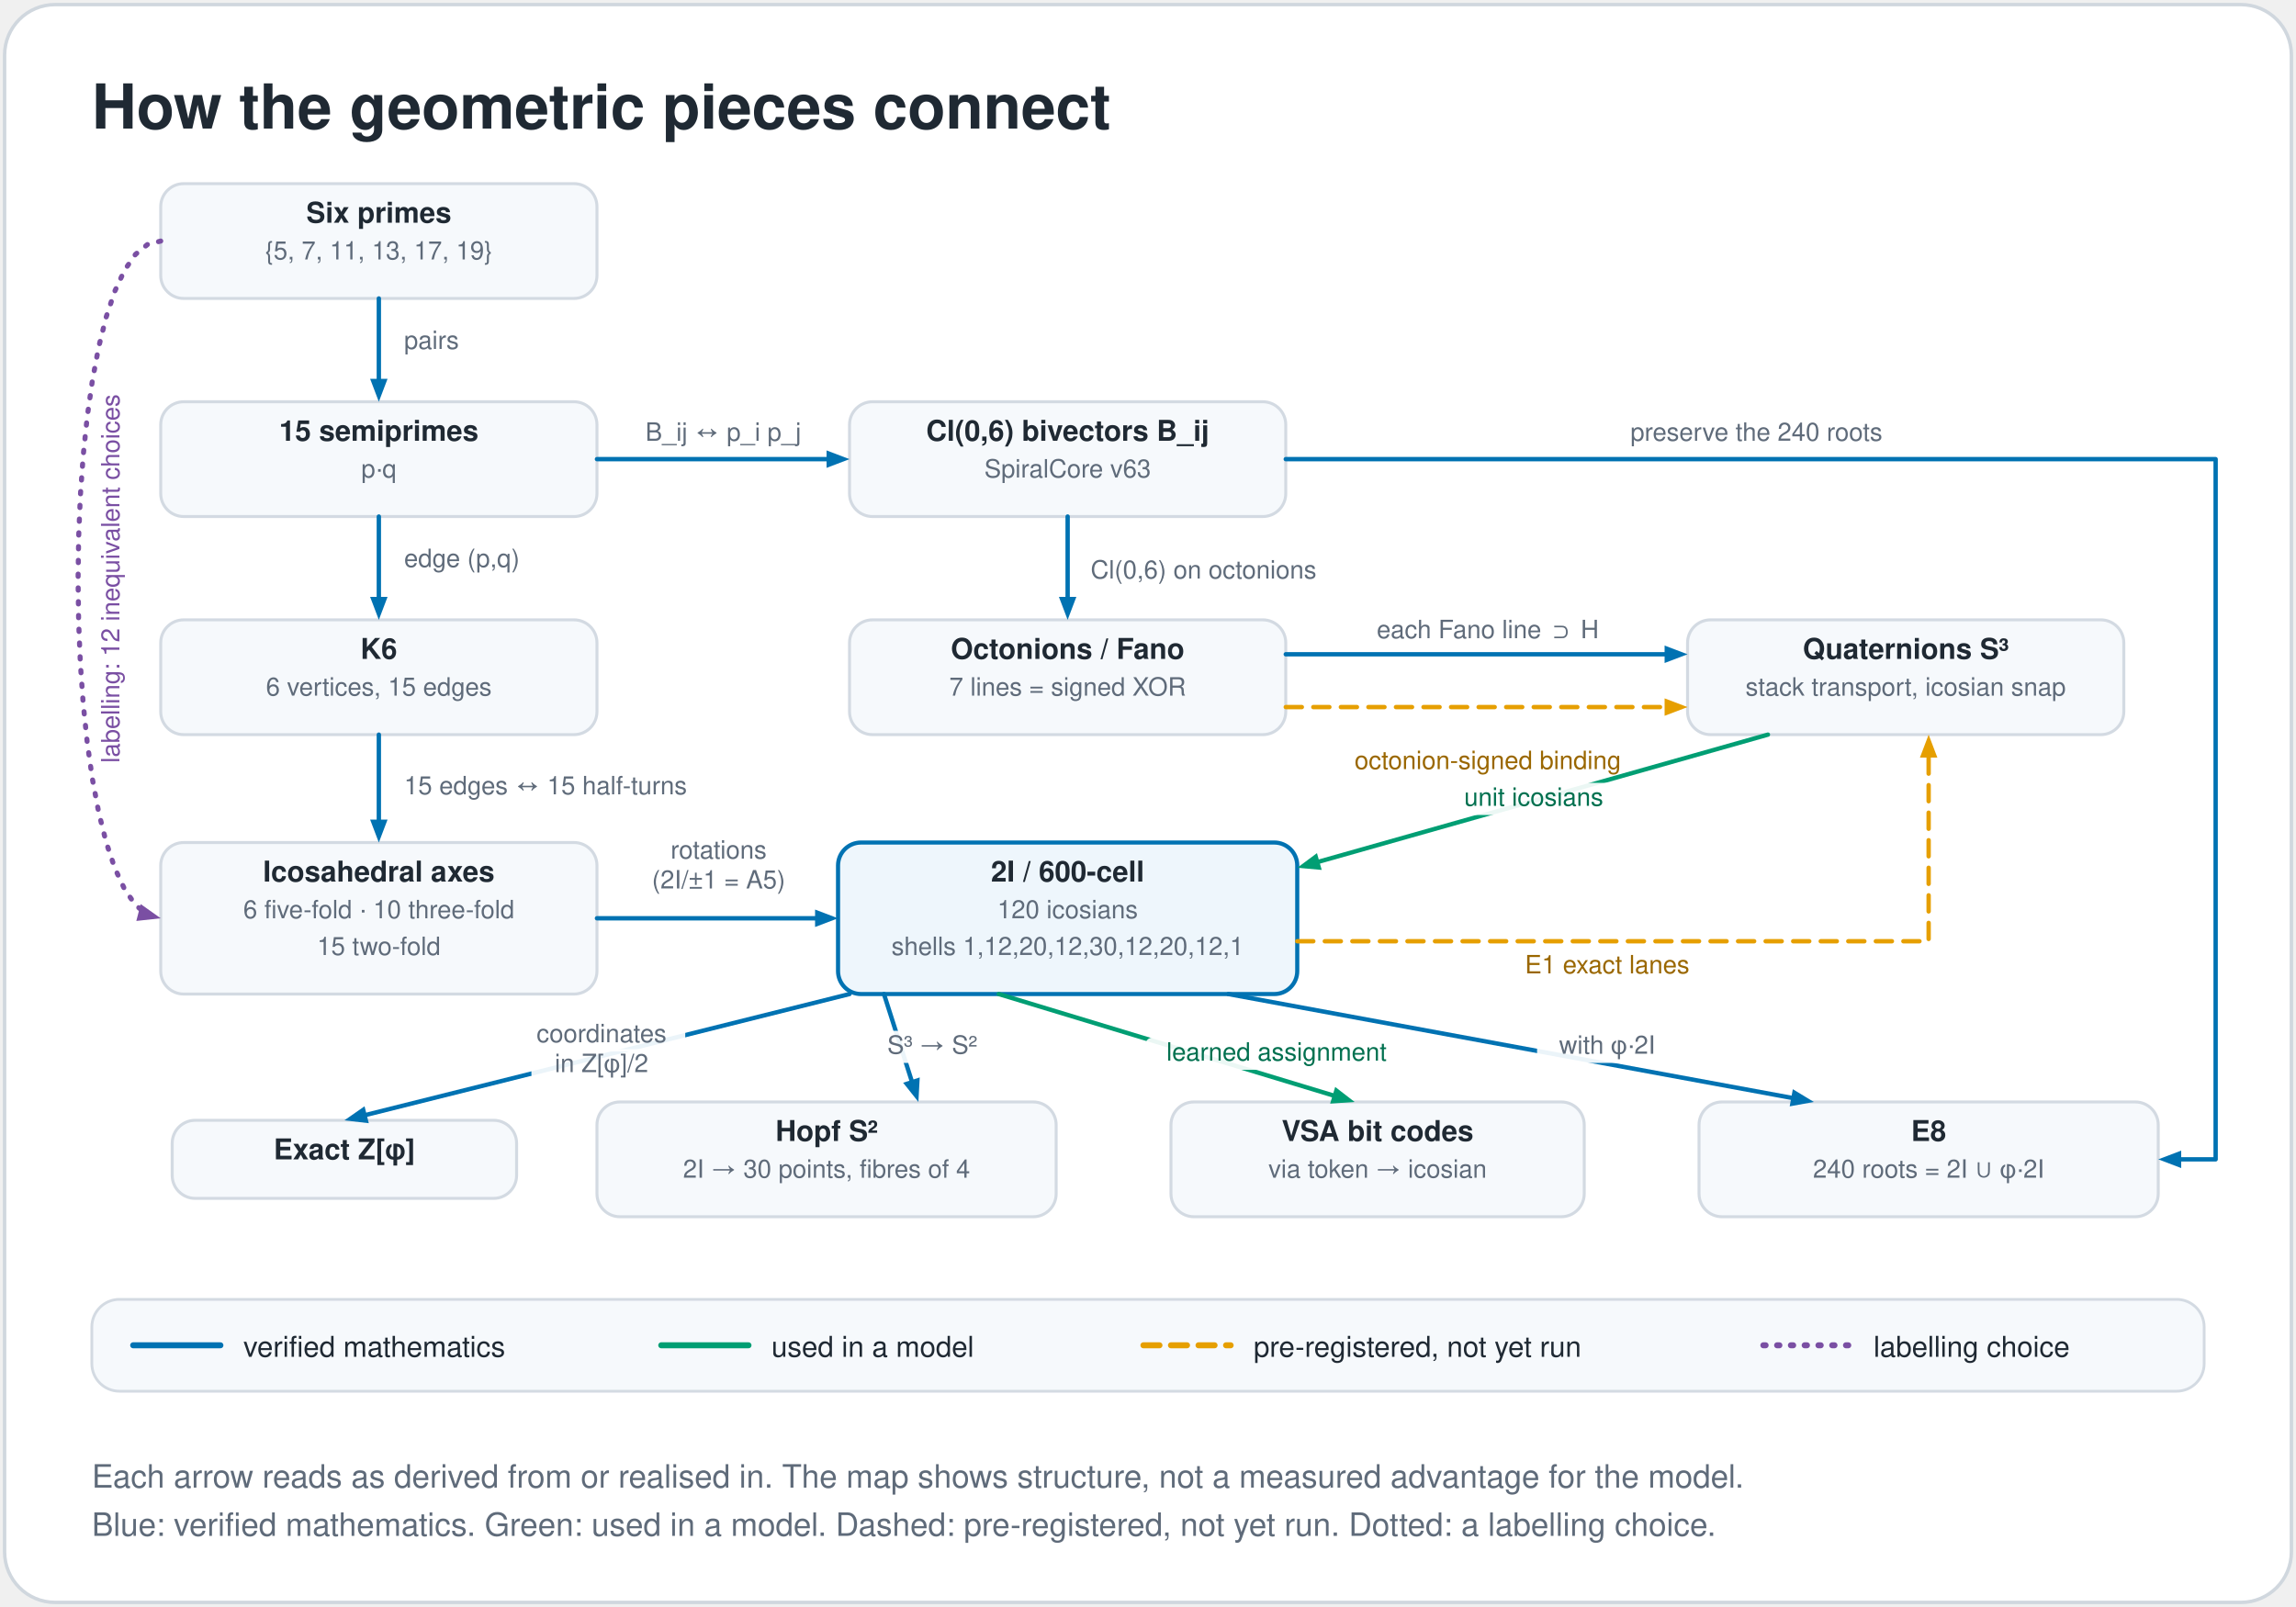
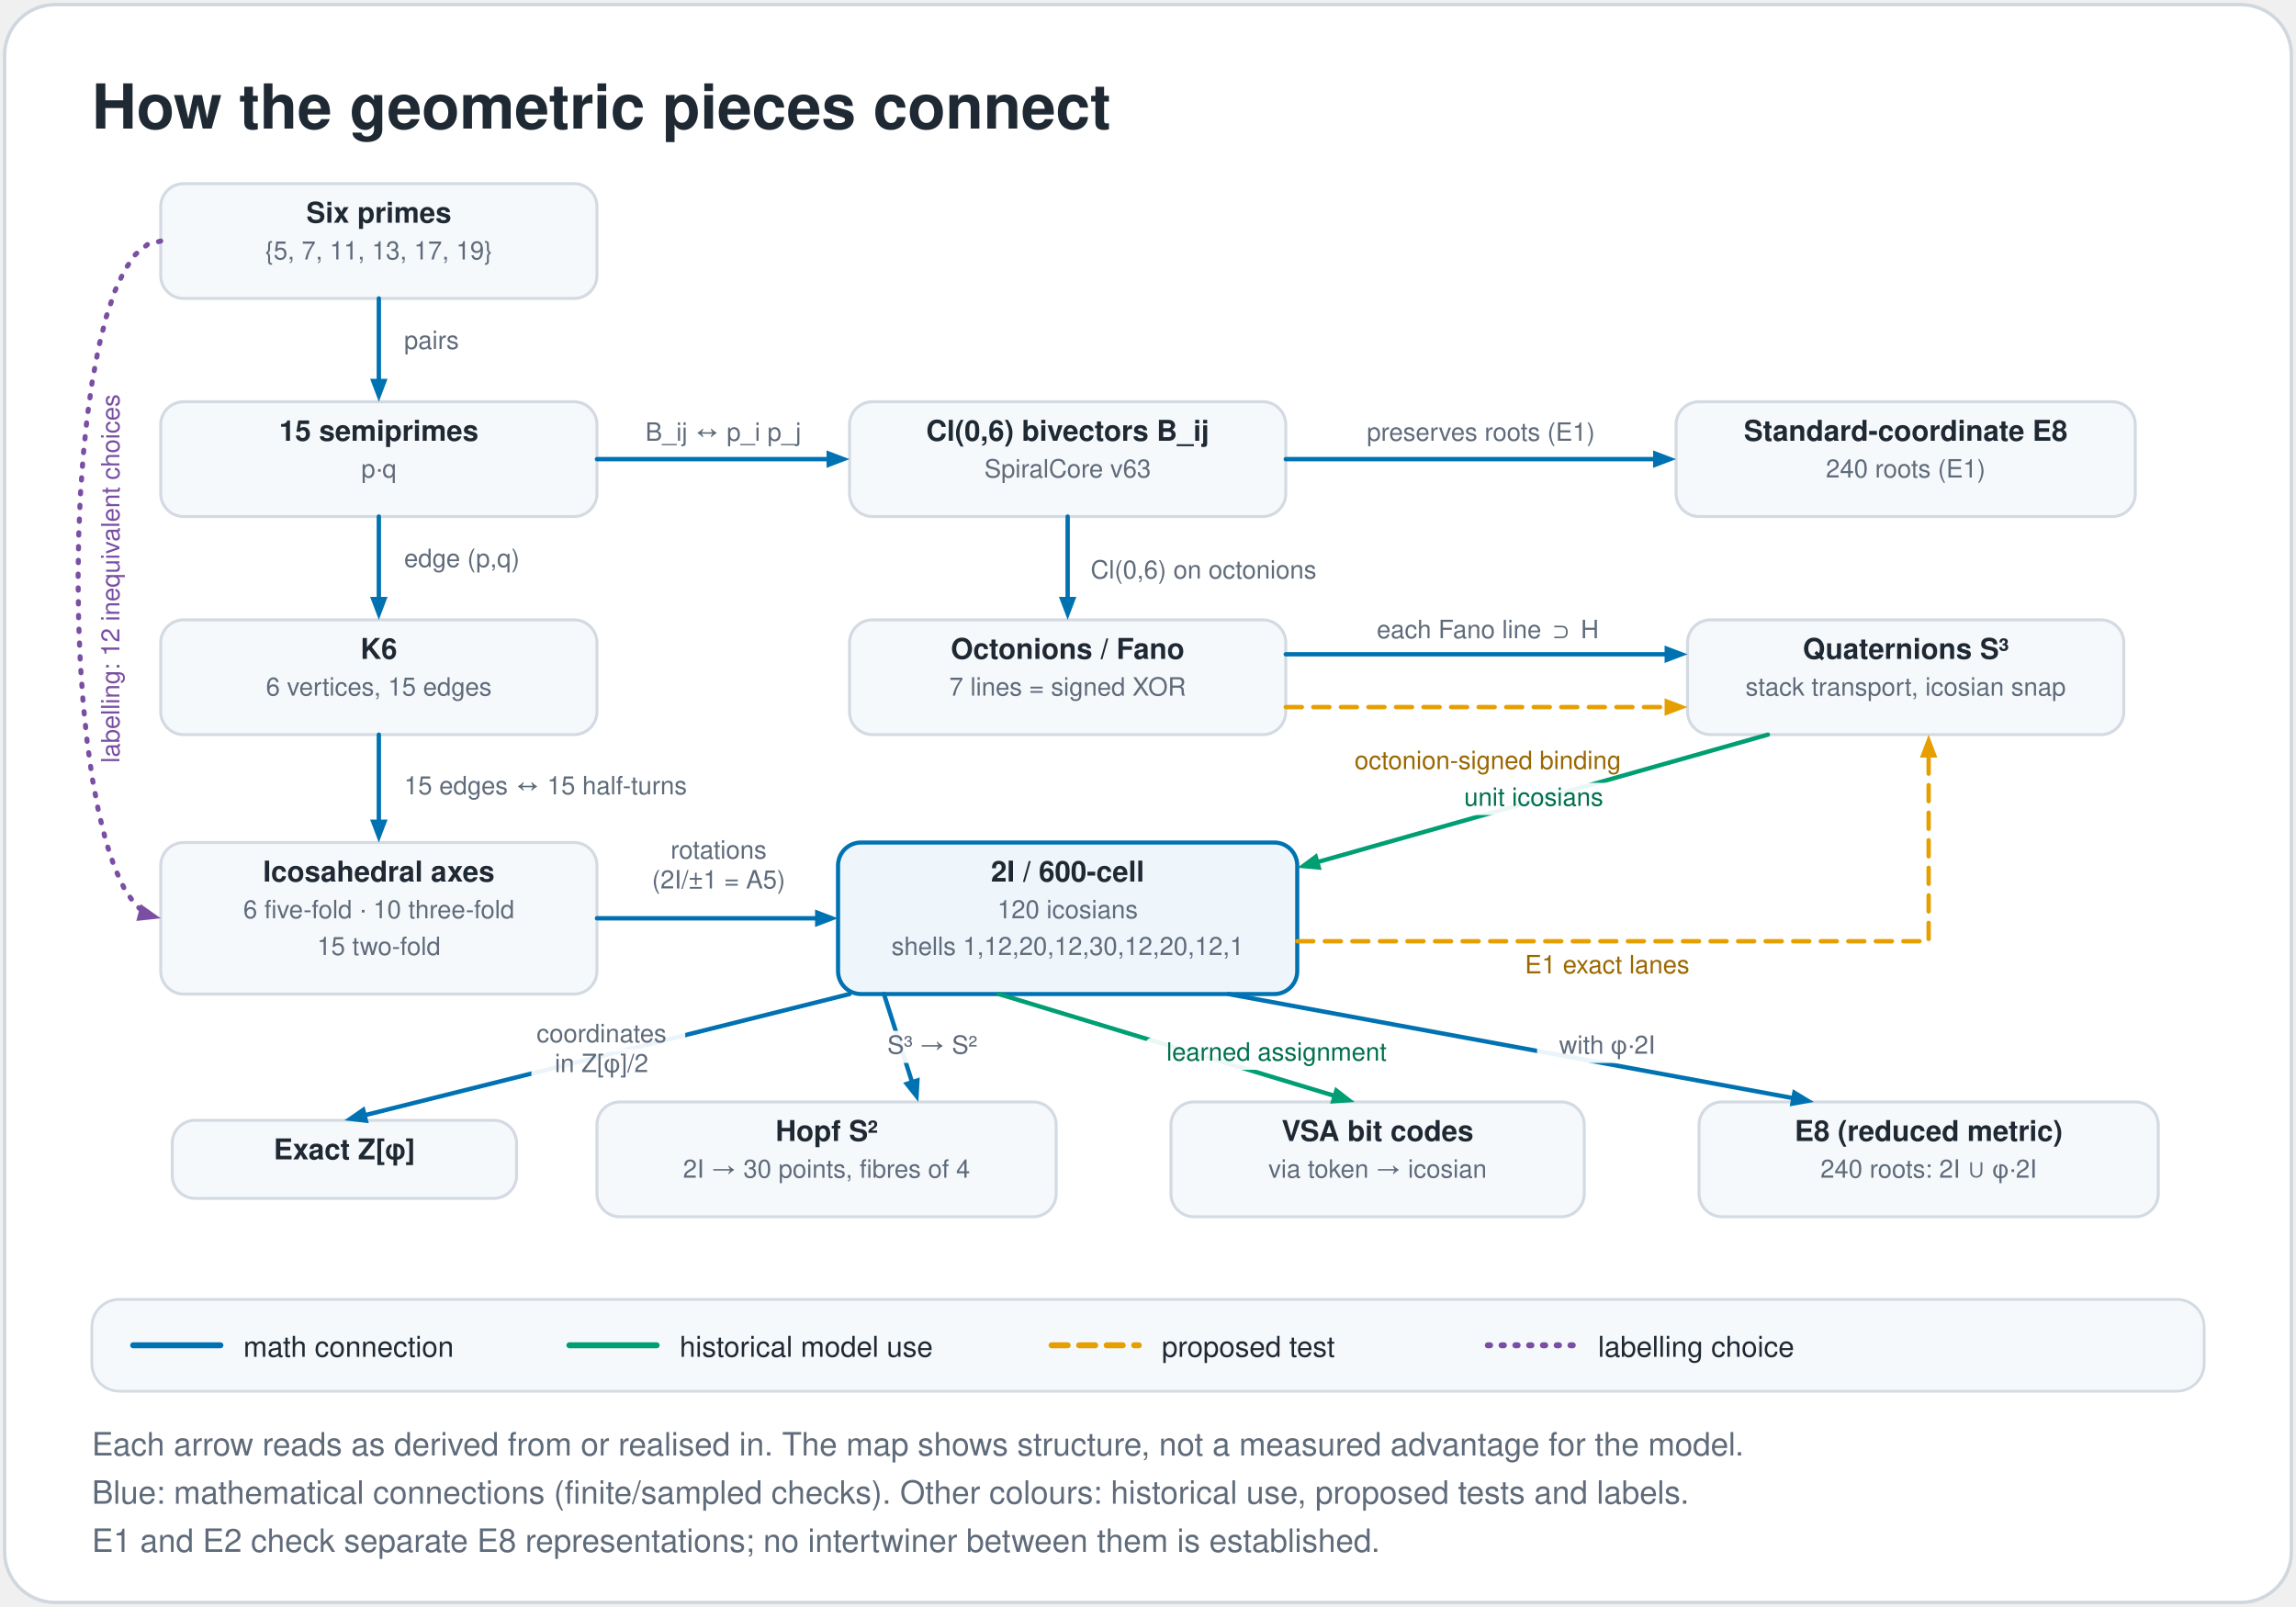
- <svg xmlns="http://www.w3.org/2000/svg" viewBox="0 0 1000 700" width="900" height="630" role="img" aria-labelledby="t d" font-family="-apple-system, BlinkMacSystemFont, 'Segoe UI', Helvetica, Arial, sans-serif">
+ <svg xmlns="http://www.w3.org/2000/svg" viewBox="0 0 1000 700" width="900" height="630" role="img" aria-labelledby="t d" font-family="-apple-system, BlinkMacSystemFont, 'Segoe UI', Helvetica, Arial, 'DejaVu Sans', sans-serif">
  <rect x="2" y="2" width="996" height="696" rx="22" fill="#ffffff" stroke="#d0d7de" stroke-width="1.5" />
  <text x="40" y="56" font-size="27" font-weight="700" fill="#1f2933">How the geometric pieces connect</text>
  <rect x="70" y="80" width="190" height="50" rx="10" fill="#f6f9fc" fill-opacity="1" stroke="#d3dae2" stroke-width="1.3" stroke-opacity="1" />
  <text x="165" y="97" font-size="12.5" fill="#1f2933" fill-opacity="1" text-anchor="middle" font-weight="bold">Six primes</text>
  <text x="165" y="113" font-size="11" fill="#5f6b7a" fill-opacity="1" text-anchor="middle" font-weight="normal">{5, 7, 11, 13, 17, 19}</text>
  <rect x="70" y="175" width="190" height="50" rx="10" fill="#f6f9fc" fill-opacity="1" stroke="#d3dae2" stroke-width="1.3" stroke-opacity="1" />
  <text x="165" y="192" font-size="12.5" fill="#1f2933" fill-opacity="1" text-anchor="middle" font-weight="bold">15 semiprimes</text>
  <text x="165" y="208" font-size="11" fill="#5f6b7a" fill-opacity="1" text-anchor="middle" font-weight="normal">p·q</text>
  <rect x="70" y="270" width="190" height="50" rx="10" fill="#f6f9fc" fill-opacity="1" stroke="#d3dae2" stroke-width="1.3" stroke-opacity="1" />
  <text x="165" y="287" font-size="12.5" fill="#1f2933" fill-opacity="1" text-anchor="middle" font-weight="bold">K6</text>
  <text x="165" y="303" font-size="11" fill="#5f6b7a" fill-opacity="1" text-anchor="middle" font-weight="normal">6 vertices, 15 edges</text>
  <rect x="70" y="367" width="190" height="66" rx="10" fill="#f6f9fc" fill-opacity="1" stroke="#d3dae2" stroke-width="1.3" stroke-opacity="1" />
  <text x="165" y="384" font-size="12.5" fill="#1f2933" fill-opacity="1" text-anchor="middle" font-weight="bold">Icosahedral axes</text>
  <text x="165" y="400" font-size="11" fill="#5f6b7a" fill-opacity="1" text-anchor="middle" font-weight="normal">6 five-fold · 10 three-fold</text>
  <text x="165" y="416" font-size="11" fill="#5f6b7a" fill-opacity="1" text-anchor="middle" font-weight="normal">15 two-fold</text>
  <rect x="370" y="175" width="190" height="50" rx="10" fill="#f6f9fc" fill-opacity="1" stroke="#d3dae2" stroke-width="1.3" stroke-opacity="1" />
  <text x="465" y="192" font-size="12.5" fill="#1f2933" fill-opacity="1" text-anchor="middle" font-weight="bold">Cl(0,6) bivectors B_ij</text>
  <text x="465" y="208" font-size="11" fill="#5f6b7a" fill-opacity="1" text-anchor="middle" font-weight="normal">SpiralCore v63</text>
  <rect x="370" y="270" width="190" height="50" rx="10" fill="#f6f9fc" fill-opacity="1" stroke="#d3dae2" stroke-width="1.3" stroke-opacity="1" />
  <text x="465" y="287" font-size="12.5" fill="#1f2933" fill-opacity="1" text-anchor="middle" font-weight="bold">Octonions / Fano</text>
  <text x="465" y="303" font-size="11" fill="#5f6b7a" fill-opacity="1" text-anchor="middle" font-weight="normal">7 lines = signed XOR</text>
  <rect x="735" y="270" width="190" height="50" rx="10" fill="#f6f9fc" fill-opacity="1" stroke="#d3dae2" stroke-width="1.3" stroke-opacity="1" />
  <text x="830" y="287" font-size="12.5" fill="#1f2933" fill-opacity="1" text-anchor="middle" font-weight="bold">Quaternions S³</text>
  <text x="830" y="303" font-size="11" fill="#5f6b7a" fill-opacity="1" text-anchor="middle" font-weight="normal">stack transport, icosian snap</text>
  <rect x="365" y="367" width="200" height="66" rx="10" fill="#eef6fc" fill-opacity="1" stroke="#0072B2" stroke-width="1.8" stroke-opacity="1" />
  <text x="465" y="384" font-size="12.5" fill="#1f2933" fill-opacity="1" text-anchor="middle" font-weight="bold">2I / 600-cell</text>
  <text x="465" y="400" font-size="11" fill="#5f6b7a" fill-opacity="1" text-anchor="middle" font-weight="normal">120 icosians</text>
  <text x="465" y="416" font-size="11" fill="#5f6b7a" fill-opacity="1" text-anchor="middle" font-weight="normal">shells 1,12,20,12,30,12,20,12,1</text>
  <rect x="75" y="488" width="150" height="34" rx="10" fill="#f6f9fc" fill-opacity="1" stroke="#d3dae2" stroke-width="1.3" stroke-opacity="1" />
  <text x="150" y="505" font-size="12.5" fill="#1f2933" fill-opacity="1" text-anchor="middle" font-weight="bold">Exact Z[φ]</text>
  <rect x="260" y="480" width="200" height="50" rx="10" fill="#f6f9fc" fill-opacity="1" stroke="#d3dae2" stroke-width="1.3" stroke-opacity="1" />
  <text x="360" y="497" font-size="12.5" fill="#1f2933" fill-opacity="1" text-anchor="middle" font-weight="bold">Hopf S²</text>
  <text x="360" y="513" font-size="11" fill="#5f6b7a" fill-opacity="1" text-anchor="middle" font-weight="normal">2I → 30 points, fibres of 4</text>
  <rect x="510" y="480" width="180" height="50" rx="10" fill="#f6f9fc" fill-opacity="1" stroke="#d3dae2" stroke-width="1.3" stroke-opacity="1" />
  <text x="600" y="497" font-size="12.5" fill="#1f2933" fill-opacity="1" text-anchor="middle" font-weight="bold">VSA bit codes</text>
  <text x="600" y="513" font-size="11" fill="#5f6b7a" fill-opacity="1" text-anchor="middle" font-weight="normal">via token → icosian</text>
  <rect x="740" y="480" width="200" height="50" rx="10" fill="#f6f9fc" fill-opacity="1" stroke="#d3dae2" stroke-width="1.3" stroke-opacity="1" />
-   <text x="840" y="497" font-size="12.5" fill="#1f2933" fill-opacity="1" text-anchor="middle" font-weight="bold">E8</text>
-   <text x="840" y="513" font-size="11" fill="#5f6b7a" fill-opacity="1" text-anchor="middle" font-weight="normal">240 roots = 2I ∪ φ·2I</text>
+   <text x="840" y="497" font-size="12.5" fill="#1f2933" fill-opacity="1" text-anchor="middle" font-weight="bold">E8 (reduced metric)</text>
+   <text x="840" y="513" font-size="11" fill="#5f6b7a" fill-opacity="1" text-anchor="middle" font-weight="normal">240 roots: 2I ∪ φ·2I</text>
+   <rect x="730" y="175" width="200" height="50" rx="10" fill="#f6f9fc" fill-opacity="1" stroke="#d3dae2" stroke-width="1.3" stroke-opacity="1" />
+   <text x="830" y="192" font-size="12.5" fill="#1f2933" fill-opacity="1" text-anchor="middle" font-weight="bold">Standard-coordinate E8</text>
+   <text x="830" y="208" font-size="11" fill="#5f6b7a" fill-opacity="1" text-anchor="middle" font-weight="normal">240 roots (E1)</text>
  <path d="M165 130 L165 169" fill="none" fill-opacity="1" stroke="#0072B2" stroke-width="1.9" stroke-opacity="1" stroke-linecap="round" stroke-linejoin="round" />
  <polygon points="165,175 161.2,165 168.8,165" fill="#0072B2" />
  <text x="176" y="152" font-size="11" fill="#5f6b7a" fill-opacity="1" text-anchor="start" font-weight="normal">pairs</text>
  <path d="M165 225 L165 264" fill="none" fill-opacity="1" stroke="#0072B2" stroke-width="1.9" stroke-opacity="1" stroke-linecap="round" stroke-linejoin="round" />
  <polygon points="165,270 161.2,260 168.8,260" fill="#0072B2" />
  <text x="176" y="247" font-size="11" fill="#5f6b7a" fill-opacity="1" text-anchor="start" font-weight="normal">edge (p,q)</text>
  <path d="M165 320 L165 361" fill="none" fill-opacity="1" stroke="#0072B2" stroke-width="1.9" stroke-opacity="1" stroke-linecap="round" stroke-linejoin="round" />
  <polygon points="165,367 161.2,357 168.8,357" fill="#0072B2" />
  <text x="176" y="346" font-size="11" fill="#5f6b7a" fill-opacity="1" text-anchor="start" font-weight="normal">15 edges ↔ 15 half-turns</text>
  <path d="M70 105 L64.25 106.49 L59 110.8 L54.25 117.68 L50 126.85 L46.25 138.08 L43 151.09 L40.25 165.65 L38 181.48 L36.25 198.34 L35 215.97 L34.25 234.11 L34 252.5 L34.25 270.89 L35 289.03 L36.25 306.66 L38 323.52 L40.25 339.35 L43 353.91 L46.25 366.92 L50 378.15 L54.25 387.32 L59 394.2 L64.25 398.51 L64.19 398.49" fill="none" fill-opacity="1" stroke="#7A4FA3" stroke-width="2.2" stroke-opacity="1" stroke-linecap="round" stroke-linejoin="round" stroke-dasharray="1 5" />
  <polygon points="70,400 59.37,401.16 61.28,393.81" fill="#7A4FA3" />
  <text transform="rotate(-90 52 252)" x="52" y="252" font-size="11" fill="#7A4FA3" text-anchor="middle">labelling: 12 inequivalent choices</text>
  <path d="M260 400 L359 400" fill="none" fill-opacity="1" stroke="#0072B2" stroke-width="1.9" stroke-opacity="1" stroke-linecap="round" stroke-linejoin="round" />
  <polygon points="365,400 355,403.8 355,396.2" fill="#0072B2" />
  <text x="313" y="374" font-size="11" fill="#5f6b7a" fill-opacity="1" text-anchor="middle" font-weight="normal">rotations</text>
  <text x="313" y="387" font-size="11" fill="#5f6b7a" fill-opacity="1" text-anchor="middle" font-weight="normal">(2I/±1 = A5)</text>
  <path d="M260 200 L364 200" fill="none" fill-opacity="1" stroke="#0072B2" stroke-width="1.9" stroke-opacity="1" stroke-linecap="round" stroke-linejoin="round" />
  <polygon points="370,200 360,203.8 360,196.2" fill="#0072B2" />
  <text x="315" y="192" font-size="11" fill="#5f6b7a" fill-opacity="1" text-anchor="middle" font-weight="normal">B_ij ↔ p_i p_j</text>
  <path d="M465 225 L465 264" fill="none" fill-opacity="1" stroke="#0072B2" stroke-width="1.9" stroke-opacity="1" stroke-linecap="round" stroke-linejoin="round" />
  <polygon points="465,270 461.2,260 468.8,260" fill="#0072B2" />
  <text x="475" y="252" font-size="11" fill="#5f6b7a" fill-opacity="1" text-anchor="start" font-weight="normal">Cl(0,6) on octonions</text>
  <path d="M560 285 L729 285" fill="none" fill-opacity="1" stroke="#0072B2" stroke-width="1.9" stroke-opacity="1" stroke-linecap="round" stroke-linejoin="round" />
  <polygon points="735,285 725,288.8 725,281.2" fill="#0072B2" />
  <text x="648" y="278" font-size="11" fill="#5f6b7a" fill-opacity="1" text-anchor="middle" font-weight="normal">each Fano line ⊃ H</text>
  <path d="M560 308 L729 308" fill="none" fill-opacity="1" stroke="#E69F00" stroke-width="1.9" stroke-opacity="1" stroke-linecap="round" stroke-linejoin="round" stroke-dasharray="7 5" />
  <polygon points="735,308 725,311.8 725,304.2" fill="#E69F00" />
  <text x="648" y="335" font-size="11" fill="#9a6700" fill-opacity="1" text-anchor="middle" font-weight="normal">octonion-signed binding</text>
  <path d="M770 320 L570.77 376.37" fill="none" fill-opacity="1" stroke="#009E73" stroke-width="1.9" stroke-opacity="1" stroke-linecap="round" stroke-linejoin="round" />
  <polygon points="565,378 573.59,371.62 575.66,378.93" fill="#009E73" />
  <rect x="625.65" y="341" width="84.7" height="14" rx="3" fill="#ffffff" fill-opacity="0.92" stroke="none" stroke-width="0" stroke-opacity="1" />
  <text x="668" y="351" font-size="11" fill="#00704f" fill-opacity="1" text-anchor="middle" font-weight="normal">unit icosians</text>
  <path d="M565 410 L840 410 L840 326" fill="none" fill-opacity="1" stroke="#E69F00" stroke-width="1.9" stroke-opacity="1" stroke-linecap="round" stroke-linejoin="round" stroke-dasharray="7 5" />
  <polygon points="840,320 843.8,330 836.2,330" fill="#E69F00" />
  <text x="700" y="424" font-size="11" fill="#9a6700" fill-opacity="1" text-anchor="middle" font-weight="normal">E1 exact lanes</text>
  <path d="M385 433 L398.18 474.28" fill="none" fill-opacity="1" stroke="#0072B2" stroke-width="1.9" stroke-opacity="1" stroke-linecap="round" stroke-linejoin="round" />
  <polygon points="400,480 393.34,471.63 400.58,469.32" fill="#0072B2" />
  <rect x="381.35" y="449" width="49.3" height="14" rx="3" fill="#ffffff" fill-opacity="0.92" stroke="none" stroke-width="0" stroke-opacity="1" />
  <text x="406" y="459" font-size="11" fill="#5f6b7a" fill-opacity="1" text-anchor="middle" font-weight="normal">S³ → S²</text>
  <path d="M435 433 L584.26 478.26" fill="none" fill-opacity="1" stroke="#009E73" stroke-width="1.9" stroke-opacity="1" stroke-linecap="round" stroke-linejoin="round" />
  <polygon points="590,480 579.33,480.73 581.53,473.46" fill="#009E73" />
  <rect x="498.9" y="452" width="114.2" height="14" rx="3" fill="#ffffff" fill-opacity="0.92" stroke="none" stroke-width="0" stroke-opacity="1" />
  <text x="556" y="462" font-size="11" fill="#00704f" fill-opacity="1" text-anchor="middle" font-weight="normal">learned assignment</text>
  <path d="M535 433 L784.1 478.91" fill="none" fill-opacity="1" stroke="#0072B2" stroke-width="1.9" stroke-opacity="1" stroke-linecap="round" stroke-linejoin="round" />
  <polygon points="790,480 779.48,481.92 780.85,474.45" fill="#0072B2" />
  <rect x="669.45" y="449" width="61.1" height="14" rx="3" fill="#ffffff" fill-opacity="0.92" stroke="none" stroke-width="0" stroke-opacity="1" />
  <text x="700" y="459" font-size="11" fill="#5f6b7a" fill-opacity="1" text-anchor="middle" font-weight="normal">with φ·2I</text>
  <path d="M370 433 L155.82 486.54" fill="none" fill-opacity="1" stroke="#0072B2" stroke-width="1.9" stroke-opacity="1" stroke-linecap="round" stroke-linejoin="round" />
  <polygon points="150,488 158.78,481.89 160.62,489.26" fill="#0072B2" />
  <rect x="225.55" y="444" width="72.9" height="14" rx="3" fill="#ffffff" fill-opacity="0.92" stroke="none" stroke-width="0" stroke-opacity="1" />
  <text x="262" y="454" font-size="11" fill="#5f6b7a" fill-opacity="1" text-anchor="middle" font-weight="normal">coordinates</text>
  <rect x="231.45" y="457" width="61.1" height="14" rx="3" fill="#ffffff" fill-opacity="0.92" stroke="none" stroke-width="0" stroke-opacity="1" />
  <text x="262" y="467" font-size="11" fill="#5f6b7a" fill-opacity="1" text-anchor="middle" font-weight="normal">in Z[φ]/2</text>
-   <path d="M560 200 L965 200 L965 505 L946 505" fill="none" fill-opacity="1" stroke="#0072B2" stroke-width="1.9" stroke-opacity="1" stroke-linecap="round" stroke-linejoin="round" />
-   <polygon points="940,505 950,501.2 950,508.8" fill="#0072B2" />
-   <text x="765" y="192" font-size="11" fill="#5f6b7a" fill-opacity="1" text-anchor="middle" font-weight="normal">preserve the 240 roots</text>
+   <path d="M560 200 L724 200" fill="none" fill-opacity="1" stroke="#0072B2" stroke-width="1.9" stroke-opacity="1" stroke-linecap="round" stroke-linejoin="round" />
+   <polygon points="730,200 720,203.8 720,196.2" fill="#0072B2" />
+   <text x="645" y="192" font-size="11" fill="#5f6b7a" fill-opacity="1" text-anchor="middle" font-weight="normal">preserves roots (E1)</text>
  <rect x="40" y="566" width="920" height="40" rx="12" fill="#f6f9fc" fill-opacity="1" stroke="#d3dae2" stroke-width="1.2" stroke-opacity="1" />
  <line x1="58" y1="586" x2="96" y2="586" stroke="#0072B2" stroke-width="2.6" stroke-opacity="1" stroke-linecap="round" />
-   <text x="106" y="591" font-size="12.5" fill="#1f2933" fill-opacity="1" text-anchor="start" font-weight="normal">verified mathematics</text>
-   <line x1="288" y1="586" x2="326" y2="586" stroke="#009E73" stroke-width="2.6" stroke-opacity="1" stroke-linecap="round" />
-   <text x="336" y="591" font-size="12.5" fill="#1f2933" fill-opacity="1" text-anchor="start" font-weight="normal">used in a model</text>
-   <line x1="498" y1="586" x2="536" y2="586" stroke="#E69F00" stroke-width="2.6" stroke-opacity="1" stroke-linecap="round" stroke-dasharray="7 5" />
-   <text x="546" y="591" font-size="12.5" fill="#1f2933" fill-opacity="1" text-anchor="start" font-weight="normal">pre-registered, not yet run</text>
-   <line x1="768" y1="586" x2="806" y2="586" stroke="#7A4FA3" stroke-width="2.6" stroke-opacity="1" stroke-linecap="round" stroke-dasharray="1 5" />
-   <text x="816" y="591" font-size="12.5" fill="#1f2933" fill-opacity="1" text-anchor="start" font-weight="normal">labelling choice</text>
-   <text x="40" y="648" font-size="14" fill="#5f6b7a">Each arrow reads as derived from or realised in. The map shows structure, not a measured advantage for the model.</text>
-   <text x="40" y="669" font-size="14" fill="#5f6b7a">Blue: verified mathematics. Green: used in a model. Dashed: pre-registered, not yet run. Dotted: a labelling choice.</text>
+   <text x="106" y="591" font-size="12.5" fill="#1f2933" fill-opacity="1" text-anchor="start" font-weight="normal">math connection</text>
+   <line x1="248" y1="586" x2="286" y2="586" stroke="#009E73" stroke-width="2.6" stroke-opacity="1" stroke-linecap="round" />
+   <text x="296" y="591" font-size="12.5" fill="#1f2933" fill-opacity="1" text-anchor="start" font-weight="normal">historical model use</text>
+   <line x1="458" y1="586" x2="496" y2="586" stroke="#E69F00" stroke-width="2.6" stroke-opacity="1" stroke-linecap="round" stroke-dasharray="7 5" />
+   <text x="506" y="591" font-size="12.5" fill="#1f2933" fill-opacity="1" text-anchor="start" font-weight="normal">proposed test</text>
+   <line x1="648" y1="586" x2="686" y2="586" stroke="#7A4FA3" stroke-width="2.6" stroke-opacity="1" stroke-linecap="round" stroke-dasharray="1 5" />
+   <text x="696" y="591" font-size="12.5" fill="#1f2933" fill-opacity="1" text-anchor="start" font-weight="normal">labelling choice</text>
+   <text x="40" y="634" font-size="14" fill="#5f6b7a">Each arrow reads as derived from or realised in. The map shows structure, not a measured advantage for the model.</text>
+   <text x="40" y="655" font-size="14" fill="#5f6b7a">Blue: mathematical connections (finite/sampled checks). Other colours: historical use, proposed tests and labels.</text>
+   <text x="40" y="676" font-size="14" fill="#5f6b7a">E1 and E2 check separate E8 representations; no intertwiner between them is established.</text>
</svg>
